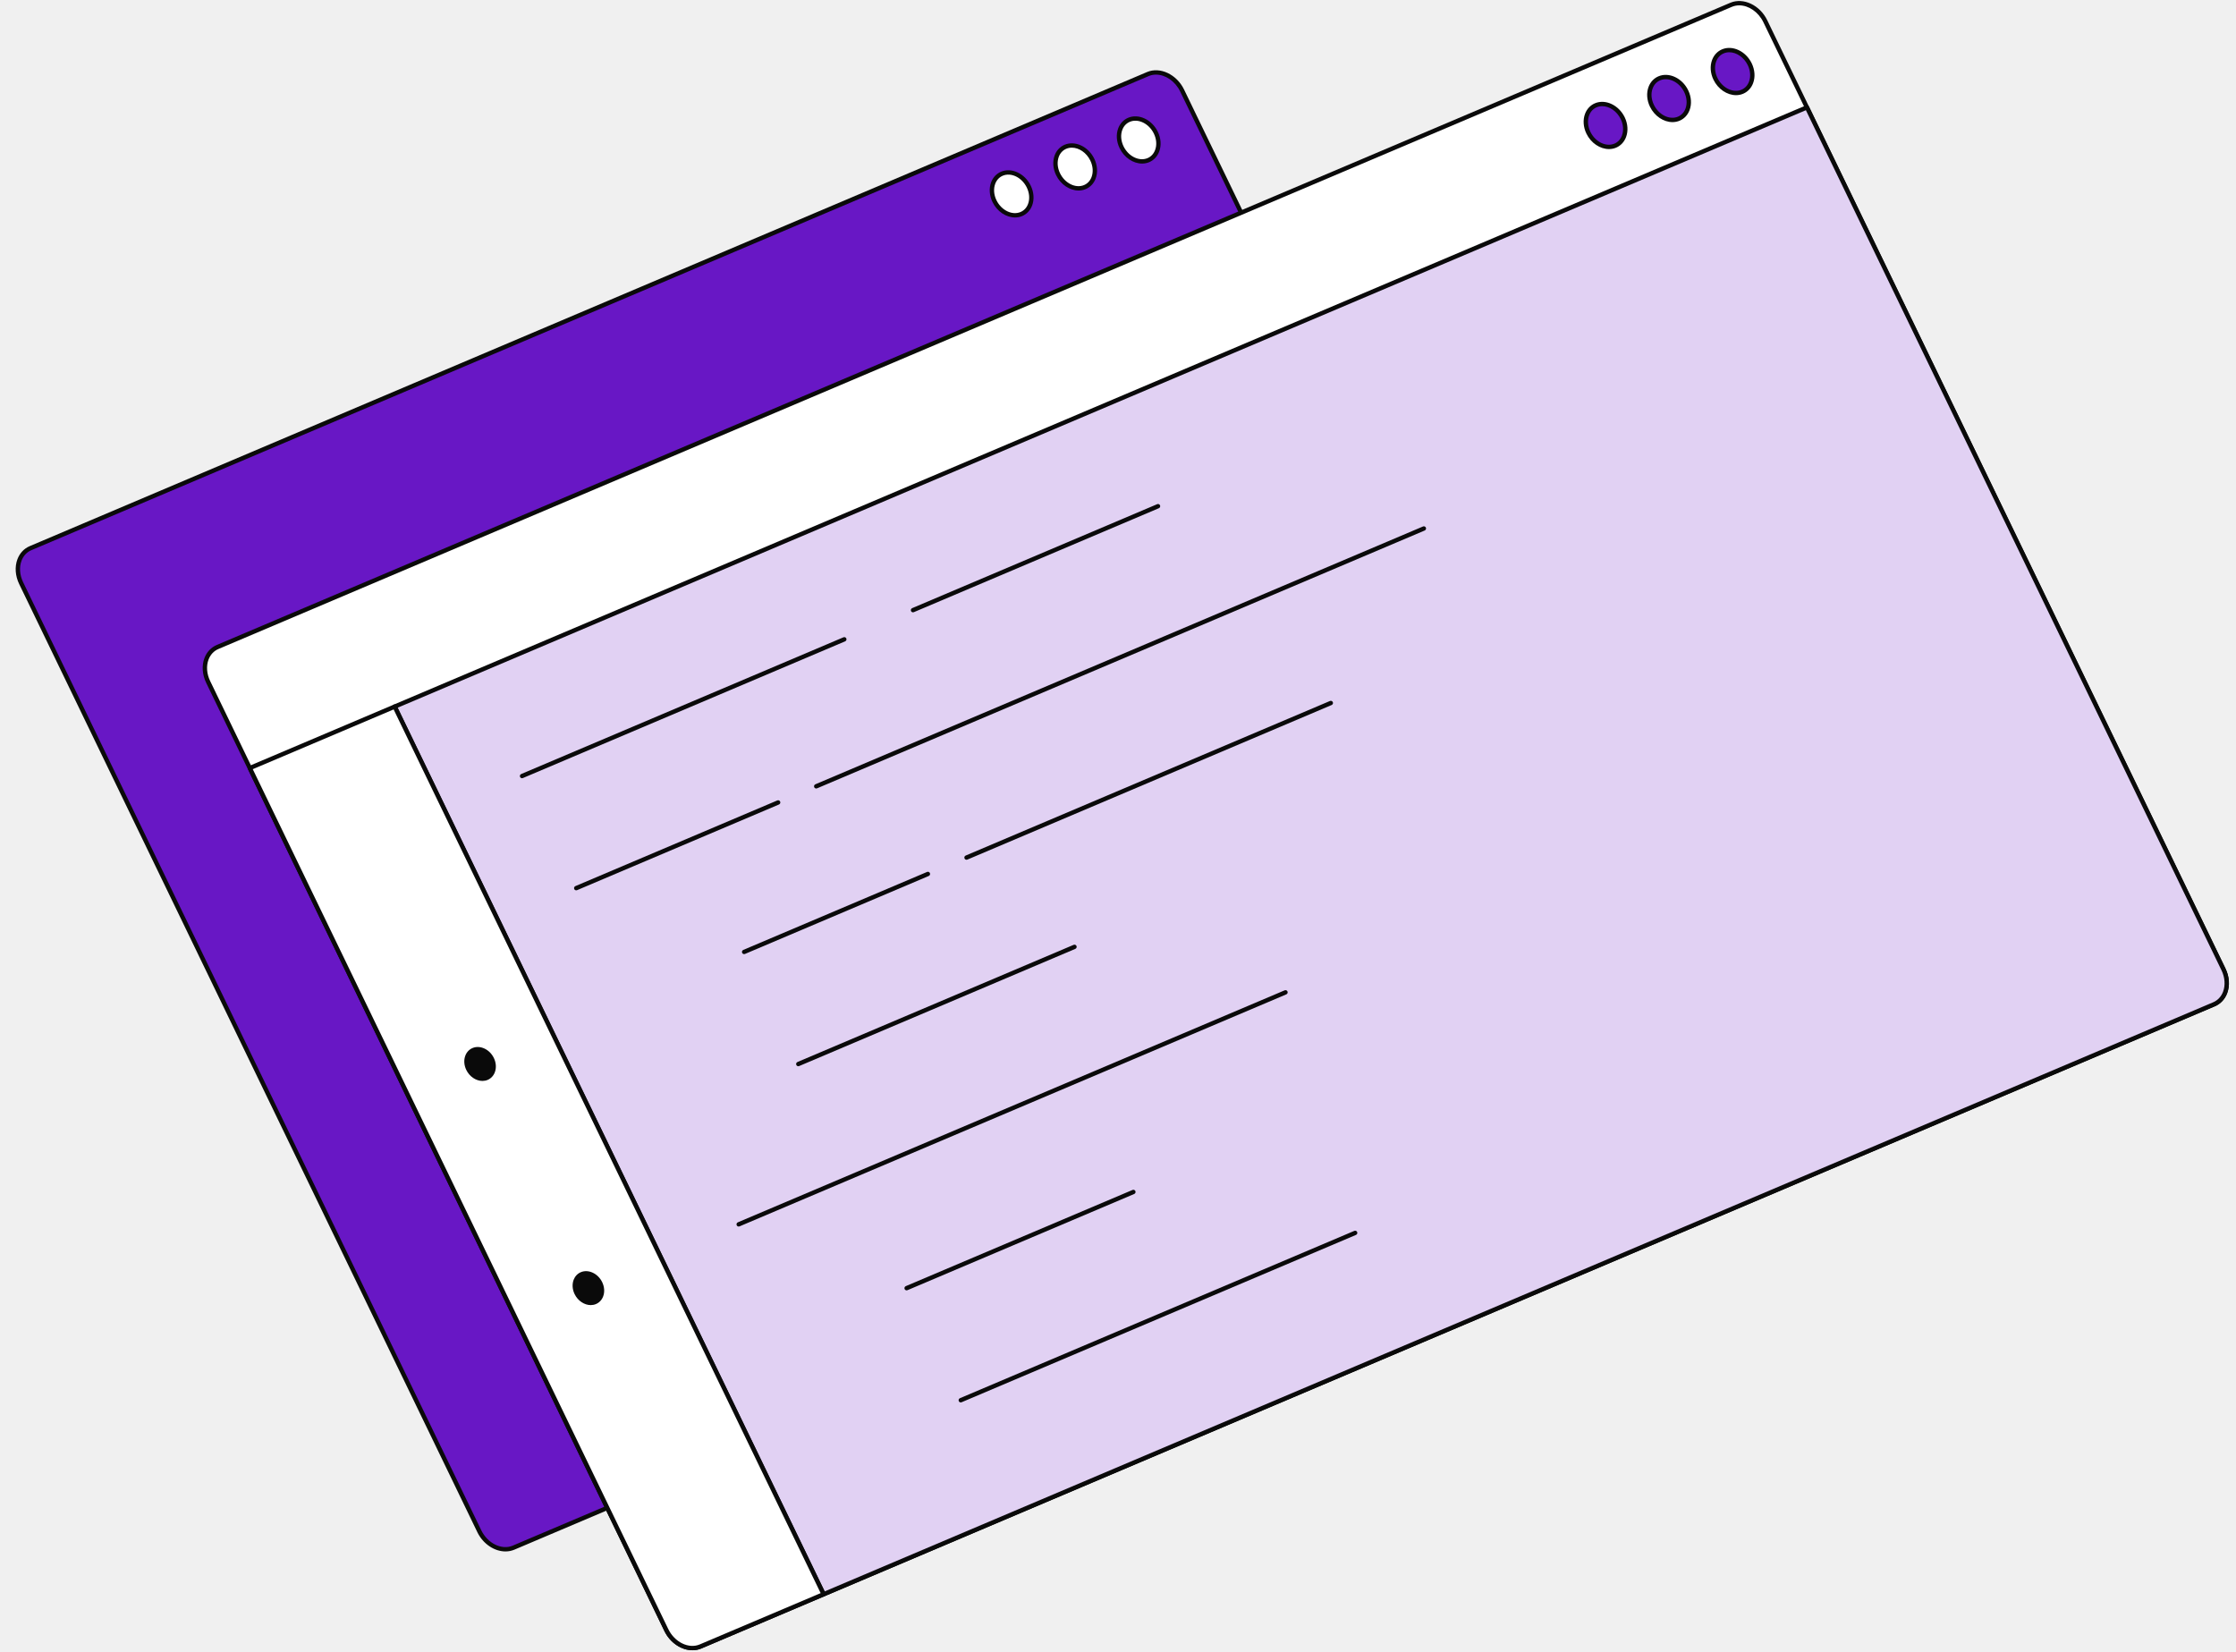
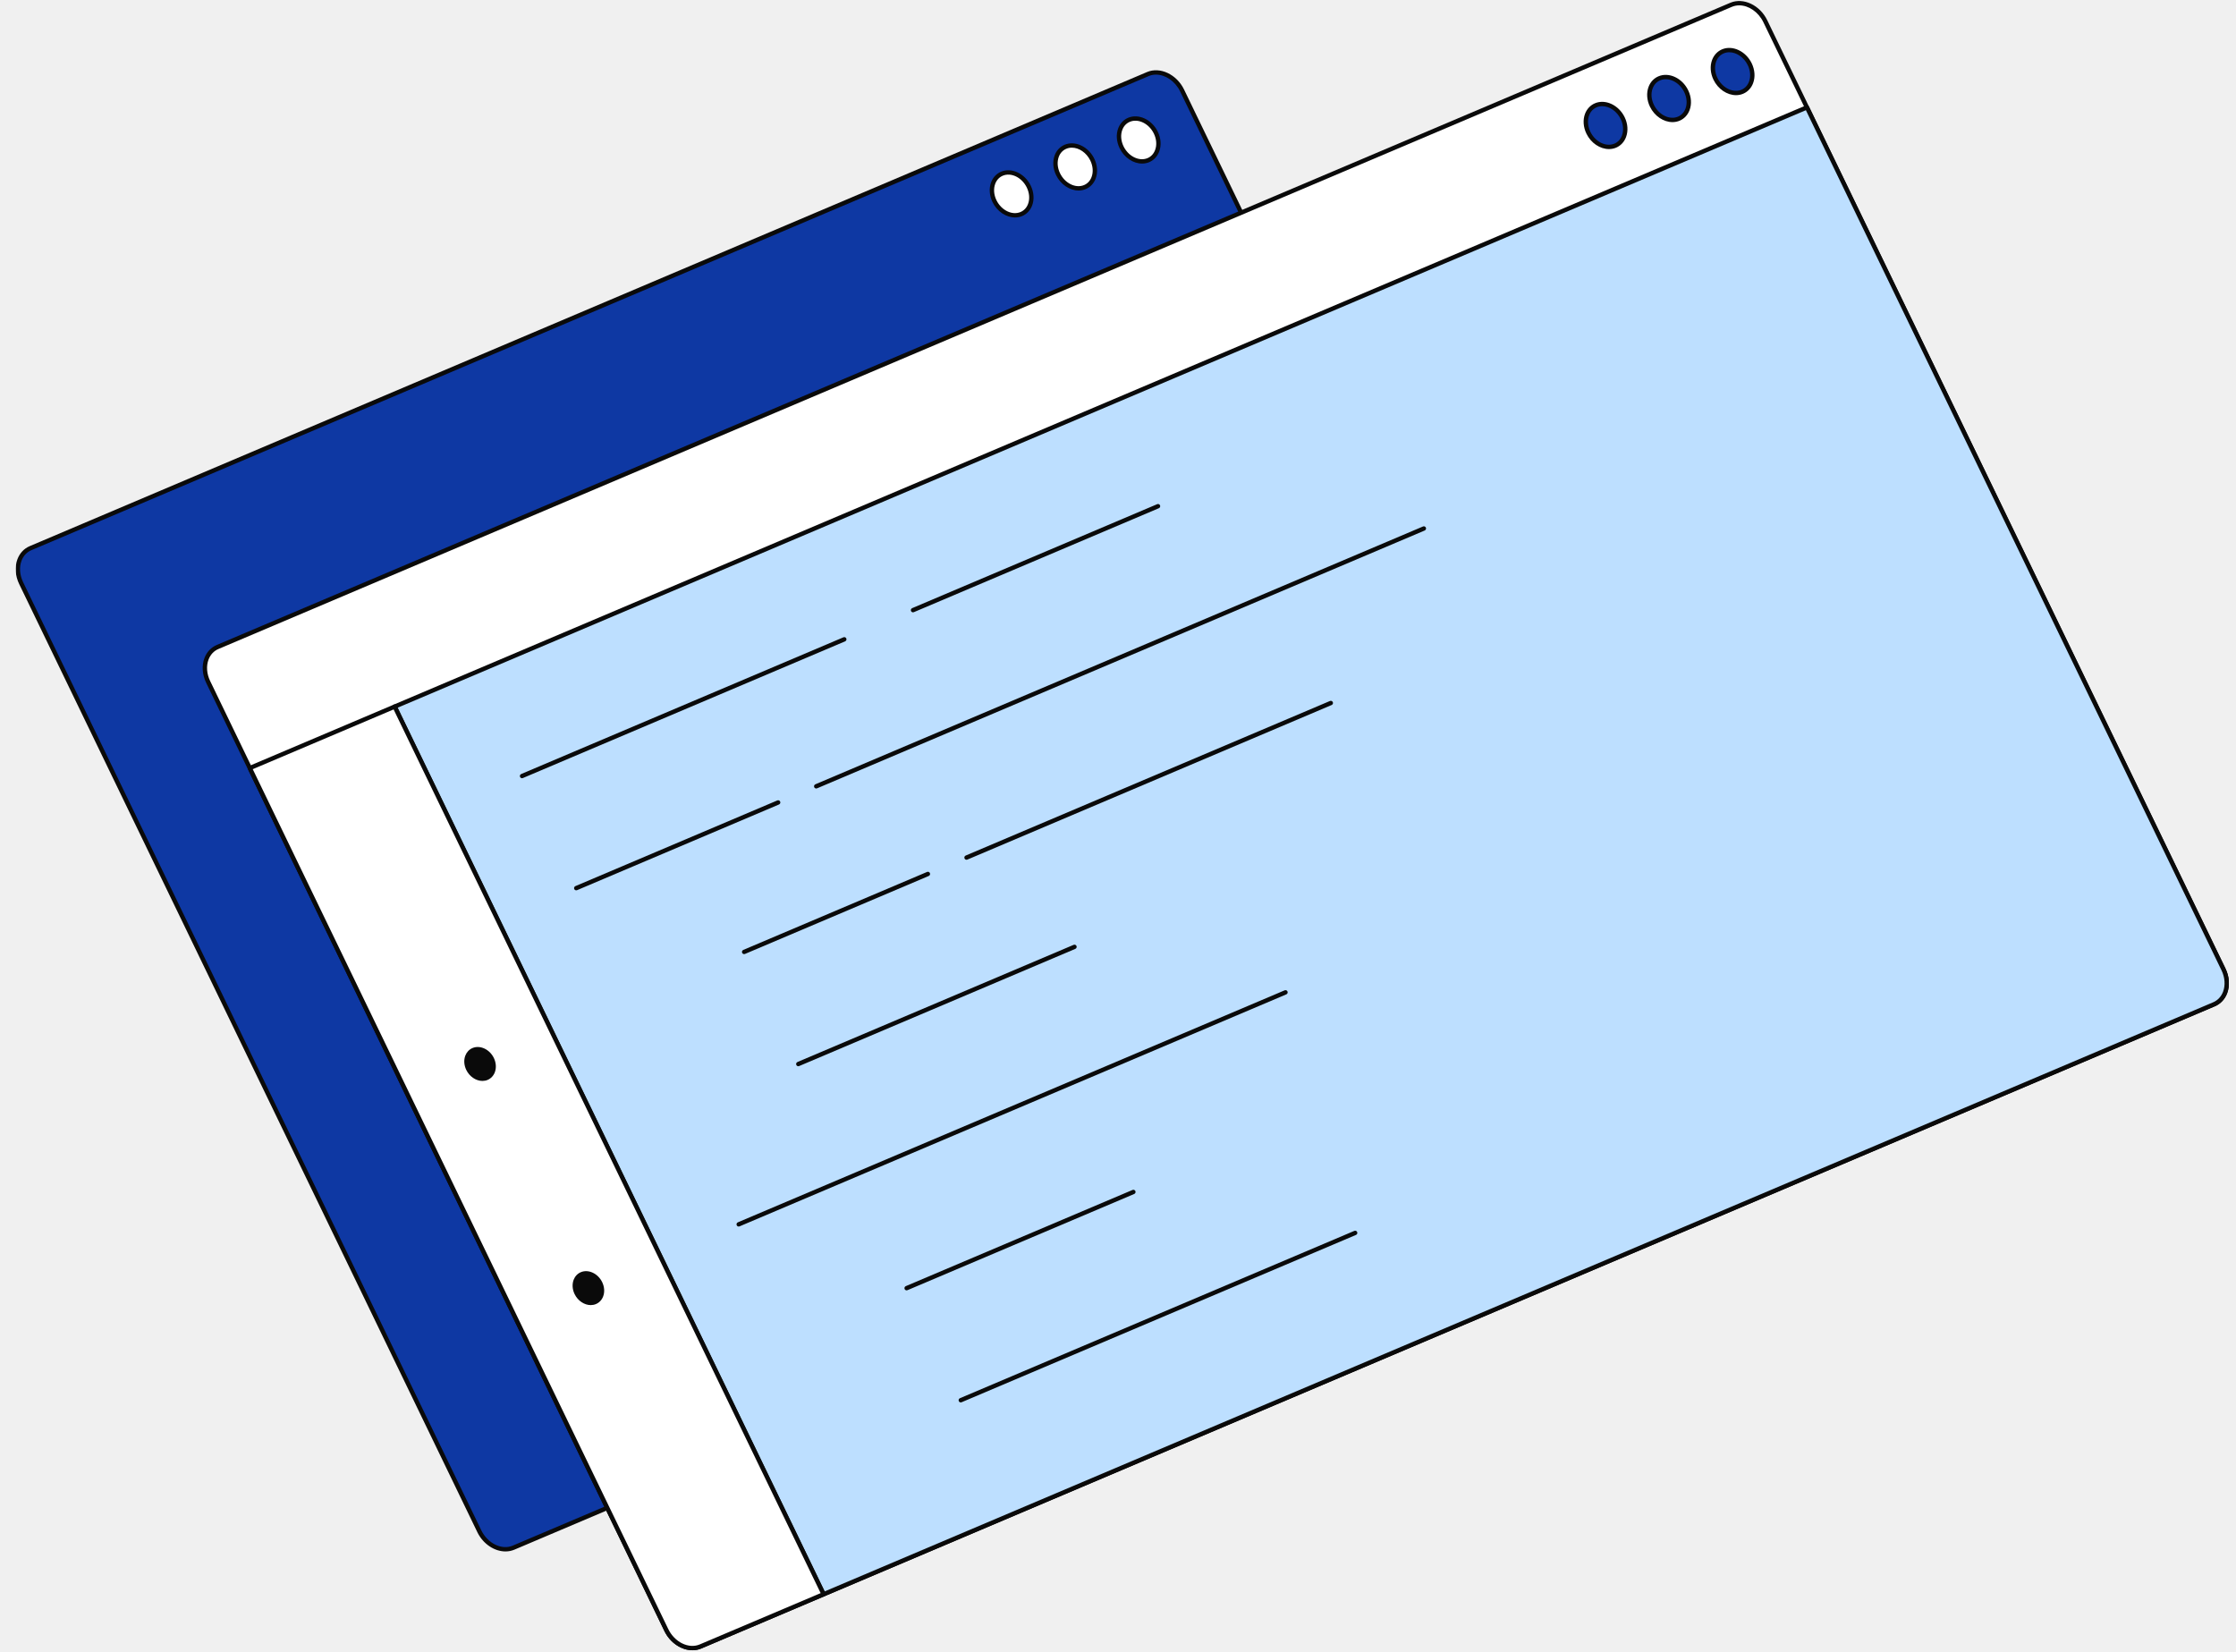
<svg xmlns="http://www.w3.org/2000/svg" width="130" height="96" viewBox="0 0 130 96" fill="none">
-   <g clip-path="url(#clip0_1591_52218)">
-     <path d="M66.737 4.305L1.775 31.868C1.076 32.165 0.831 33.076 1.229 33.901L27.866 89.021C28.265 89.846 29.157 90.274 29.856 89.978L35.307 87.664L72.16 12.365L68.727 5.262C68.329 4.437 67.439 4.008 66.737 4.305Z" fill="#6817C5" />
-     <path d="M29.387 90.198C28.75 90.198 28.086 89.768 27.752 89.077L1.115 33.956C0.885 33.479 0.848 32.952 1.014 32.511C1.146 32.16 1.398 31.89 1.725 31.752L66.688 4.188C67.448 3.866 68.415 4.323 68.842 5.207L72.275 12.31C72.291 12.345 72.291 12.386 72.274 12.421L35.422 87.721C35.408 87.748 35.386 87.77 35.357 87.782L29.906 90.095C29.74 90.165 29.565 90.198 29.387 90.198ZM67.21 4.338C67.065 4.338 66.922 4.365 66.787 4.423L1.825 31.986C1.559 32.099 1.361 32.311 1.252 32.6C1.11 32.977 1.144 33.431 1.344 33.846L27.981 88.966C28.35 89.73 29.169 90.131 29.806 89.861L35.215 87.566L72.019 12.365L68.613 5.317C68.322 4.715 67.751 4.338 67.21 4.338Z" fill="#0A0A0A" />
-     <path d="M129.272 56.356L105.054 6.242L102.634 1.233C102.235 0.408 101.344 -0.018 100.645 0.279L72.16 12.365L12.651 37.614C11.95 37.911 11.703 38.819 12.102 39.644L14.523 44.654L26.924 70.317L35.307 87.665L38.74 94.768C39.137 95.59 40.029 96.018 40.731 95.721L47.884 92.686L128.725 58.385C129.424 58.089 129.669 57.178 129.272 56.356Z" fill="white" />
-     <path d="M40.26 95.942C39.622 95.942 38.959 95.513 38.626 94.823L11.988 39.7C11.758 39.224 11.721 38.699 11.886 38.259C12.019 37.907 12.273 37.637 12.601 37.497L100.596 0.162C101.356 -0.16 102.322 0.295 102.748 1.178L129.386 56.301C129.616 56.776 129.653 57.302 129.487 57.743C129.355 58.094 129.102 58.364 128.775 58.503L40.781 95.838C40.614 95.909 40.438 95.942 40.26 95.942ZM101.119 0.312C100.973 0.312 100.83 0.339 100.695 0.396L12.701 37.731C12.433 37.845 12.233 38.059 12.124 38.349C11.983 38.724 12.017 39.176 12.217 39.589L38.855 94.713C39.223 95.475 40.042 95.875 40.681 95.604L128.675 58.269C128.938 58.157 129.141 57.939 129.249 57.654C129.39 57.277 129.357 56.825 129.157 56.412L102.519 1.288C102.229 0.688 101.659 0.312 101.119 0.312Z" fill="#0A0A0A" />
-     <path d="M58.25 10.1C57.7 10.333 57.506 11.047 57.819 11.695C58.132 12.342 58.832 12.677 59.383 12.443C59.933 12.21 60.126 11.497 59.812 10.849C59.499 10.201 58.801 9.866 58.25 10.1Z" fill="white" />
-     <path d="M59.013 12.643C58.502 12.643 57.971 12.301 57.704 11.749C57.521 11.37 57.491 10.949 57.624 10.596C57.731 10.313 57.935 10.095 58.201 9.982C58.811 9.723 59.586 10.087 59.927 10.793C60.111 11.174 60.141 11.594 60.008 11.947C59.902 12.23 59.697 12.447 59.433 12.56C59.299 12.617 59.157 12.643 59.013 12.643ZM58.251 10.099L58.3 10.216C58.097 10.303 57.945 10.465 57.862 10.686C57.754 10.974 57.78 11.321 57.933 11.639C58.216 12.225 58.845 12.533 59.333 12.326C59.536 12.24 59.687 12.078 59.77 11.858C59.878 11.57 59.852 11.222 59.698 10.904C59.415 10.318 58.788 10.009 58.3 10.216L58.251 10.099Z" fill="#0A0A0A" />
-     <path d="M61.944 8.532C61.393 8.766 61.201 9.479 61.514 10.127C61.827 10.774 62.526 11.11 63.076 10.876C63.626 10.642 63.818 9.929 63.505 9.282C63.192 8.634 62.494 8.299 61.944 8.532Z" fill="white" />
-     <path d="M62.708 11.077C62.197 11.077 61.666 10.734 61.4 10.182C61.216 9.801 61.186 9.381 61.319 9.028C61.425 8.745 61.629 8.528 61.894 8.416C62.504 8.157 63.279 8.52 63.62 9.226C63.804 9.607 63.834 10.028 63.701 10.381C63.595 10.664 63.391 10.881 63.126 10.993C62.992 11.05 62.851 11.077 62.708 11.077ZM62.316 8.585C62.205 8.585 62.096 8.606 61.993 8.65C61.791 8.736 61.639 8.897 61.557 9.117C61.449 9.405 61.475 9.753 61.629 10.071C61.912 10.657 62.539 10.966 63.026 10.759C63.229 10.673 63.38 10.511 63.463 10.291C63.571 10.003 63.545 9.655 63.391 9.337C63.168 8.875 62.73 8.585 62.316 8.585Z" fill="#0A0A0A" />
-     <path d="M65.637 6.965C65.086 7.199 64.894 7.912 65.207 8.559C65.52 9.207 66.219 9.542 66.769 9.309C67.32 9.075 67.514 8.361 67.201 7.713C66.888 7.066 66.187 6.731 65.637 6.965Z" fill="white" />
-     <path d="M66.401 9.51C65.89 9.51 65.359 9.167 65.093 8.615C64.909 8.234 64.879 7.814 65.012 7.461C65.118 7.178 65.322 6.961 65.587 6.848C66.199 6.589 66.974 6.952 67.315 7.659C67.499 8.038 67.528 8.459 67.395 8.812C67.289 9.095 67.084 9.314 66.819 9.426C66.685 9.483 66.544 9.51 66.401 9.51ZM65.686 7.083C65.484 7.169 65.332 7.33 65.25 7.551C65.141 7.838 65.168 8.186 65.322 8.505C65.605 9.091 66.232 9.399 66.719 9.192C66.923 9.106 67.074 8.943 67.157 8.722C67.266 8.434 67.24 8.087 67.086 7.769C66.803 7.183 66.175 6.875 65.686 7.083Z" fill="#0A0A0A" />
-     <path d="M92.778 6.12C92.228 6.354 92.036 7.067 92.349 7.715C92.662 8.362 93.362 8.7 93.912 8.466C94.463 8.233 94.656 7.516 94.343 6.869C94.03 6.221 93.329 5.887 92.778 6.12Z" fill="#6817C5" />
-     <path d="M93.545 8.667C93.034 8.667 92.502 8.324 92.234 7.771C92.05 7.39 92.021 6.969 92.154 6.616C92.26 6.334 92.464 6.116 92.729 6.004C93.341 5.744 94.116 6.108 94.458 6.814C94.642 7.195 94.671 7.616 94.538 7.97C94.431 8.254 94.227 8.472 93.962 8.584C93.829 8.641 93.688 8.667 93.545 8.667ZM93.153 6.173C93.041 6.173 92.932 6.194 92.828 6.238C92.625 6.324 92.475 6.486 92.392 6.706C92.284 6.994 92.31 7.341 92.463 7.66C92.747 8.247 93.375 8.557 93.863 8.35C94.065 8.264 94.216 8.102 94.299 7.881C94.408 7.592 94.382 7.243 94.228 6.925C94.005 6.462 93.567 6.173 93.153 6.173Z" fill="#0A0A0A" />
-     <path d="M96.472 4.553C95.921 4.787 95.729 5.5 96.042 6.148C96.355 6.795 97.055 7.133 97.606 6.899C98.158 6.665 98.349 5.949 98.036 5.302C97.723 4.654 97.025 4.319 96.472 4.553Z" fill="#6817C5" />
-     <path d="M97.238 7.1C96.727 7.1 96.195 6.756 95.927 6.203C95.743 5.822 95.714 5.402 95.847 5.049C95.953 4.766 96.157 4.549 96.422 4.436C97.034 4.177 97.809 4.54 98.15 5.247C98.335 5.628 98.364 6.05 98.231 6.403C98.125 6.686 97.92 6.904 97.655 7.017C97.522 7.073 97.38 7.1 97.238 7.1ZM96.521 4.67C96.318 4.757 96.167 4.918 96.085 5.138C95.976 5.426 96.002 5.774 96.156 6.092C96.44 6.68 97.068 6.989 97.555 6.782C97.759 6.696 97.91 6.534 97.993 6.314C98.102 6.025 98.075 5.676 97.921 5.357C97.638 4.771 97.01 4.463 96.521 4.67Z" fill="#0A0A0A" />
-     <path d="M100.167 2.985C99.617 3.219 99.423 3.933 99.736 4.581C100.048 5.228 100.751 5.565 101.301 5.332C101.851 5.098 102.042 4.382 101.729 3.735C101.416 3.087 100.718 2.752 100.167 2.985Z" fill="#6817C5" />
-     <path d="M100.932 5.533C100.42 5.533 99.888 5.189 99.621 4.636C99.437 4.256 99.408 3.836 99.541 3.483C99.647 3.199 99.852 2.981 100.117 2.869C100.728 2.61 101.502 2.973 101.844 3.68C102.028 4.061 102.058 4.483 101.924 4.837C101.818 5.12 101.614 5.337 101.35 5.449C101.217 5.506 101.075 5.533 100.932 5.533ZM100.539 3.038C100.429 3.038 100.32 3.059 100.217 3.103C100.013 3.189 99.862 3.351 99.779 3.572C99.67 3.861 99.696 4.208 99.85 4.526C100.134 5.113 100.762 5.422 101.251 5.215C101.453 5.129 101.604 4.967 101.686 4.748C101.795 4.459 101.769 4.11 101.615 3.79C101.391 3.328 100.954 3.038 100.539 3.038Z" fill="#0A0A0A" />
-     <path d="M105.055 6.242L22.946 41.08L47.884 92.685L128.725 58.385C129.424 58.089 129.669 57.178 129.272 56.356L105.055 6.242Z" fill="#E1D1F3" />
-     <path d="M47.884 92.813C47.837 92.813 47.791 92.786 47.77 92.741L22.831 41.136C22.816 41.104 22.815 41.068 22.827 41.035C22.839 41.003 22.864 40.977 22.896 40.963L105.005 6.125C105.067 6.099 105.139 6.126 105.169 6.187L129.386 56.301C129.616 56.776 129.652 57.302 129.487 57.743C129.355 58.094 129.102 58.364 128.775 58.503L47.934 92.803C47.918 92.81 47.901 92.813 47.884 92.813ZM23.119 41.145L47.946 92.521L128.675 58.269C128.938 58.157 129.141 57.939 129.249 57.654C129.39 57.277 129.357 56.825 129.157 56.412L104.993 6.407L23.119 41.145Z" fill="#0A0A0A" />
-     <path d="M22.946 41.08L14.523 44.654L38.74 94.768C39.138 95.59 40.03 96.018 40.731 95.721L47.884 92.686L22.946 41.08Z" fill="white" />
-     <path d="M40.26 95.942C39.623 95.942 38.959 95.513 38.626 94.823L14.409 44.709C14.393 44.678 14.392 44.642 14.404 44.609C14.416 44.577 14.441 44.551 14.473 44.537L22.897 40.963C22.959 40.937 23.031 40.964 23.061 41.025L47.999 92.63C48.014 92.662 48.016 92.698 48.004 92.731C47.991 92.763 47.966 92.789 47.934 92.803L40.781 95.838C40.614 95.909 40.438 95.942 40.26 95.942ZM14.696 44.719L38.855 94.713C39.223 95.475 40.043 95.875 40.681 95.604L47.712 92.621L22.885 41.245L14.696 44.719Z" fill="#0A0A0A" />
-     <path d="M27.521 61.048C27.142 61.209 27.009 61.703 27.224 62.149C27.44 62.595 27.924 62.827 28.303 62.666C28.682 62.505 28.815 62.011 28.599 61.565C28.384 61.119 27.9 60.887 27.521 61.048Z" fill="#0A0A0A" />
-     <path d="M28.049 62.843C27.681 62.843 27.3 62.598 27.11 62.204C26.978 61.932 26.957 61.63 27.053 61.376C27.13 61.17 27.279 61.012 27.471 60.931C27.912 60.744 28.469 61.004 28.713 61.51C28.845 61.782 28.866 62.083 28.77 62.337C28.693 62.543 28.544 62.701 28.352 62.783C28.255 62.824 28.152 62.843 28.049 62.843ZM27.779 61.123C27.707 61.123 27.637 61.137 27.57 61.165C27.441 61.22 27.344 61.324 27.291 61.465C27.22 61.655 27.237 61.883 27.338 62.093C27.525 62.479 27.935 62.683 28.253 62.548C28.382 62.494 28.479 62.39 28.532 62.248C28.603 62.059 28.586 61.83 28.484 61.62C28.337 61.315 28.049 61.123 27.779 61.123Z" fill="#0A0A0A" />
-     <path d="M33.818 74.08C33.439 74.241 33.306 74.735 33.522 75.181C33.739 75.63 34.221 75.859 34.6 75.698C34.979 75.537 35.114 75.046 34.897 74.597C34.681 74.151 34.197 73.919 33.818 74.08Z" fill="#0A0A0A" />
-     <path d="M34.346 75.876C33.979 75.876 33.598 75.631 33.407 75.236C33.275 74.964 33.255 74.662 33.35 74.408C33.428 74.203 33.576 74.045 33.768 73.963C34.209 73.776 34.766 74.036 35.011 74.542C35.142 74.814 35.163 75.116 35.068 75.369C34.991 75.575 34.842 75.733 34.649 75.815C34.552 75.856 34.45 75.876 34.346 75.876ZM34.076 74.156C34.004 74.156 33.934 74.169 33.867 74.197C33.738 74.252 33.642 74.356 33.588 74.498C33.517 74.687 33.535 74.915 33.636 75.125C33.822 75.511 34.232 75.715 34.55 75.581C34.68 75.525 34.777 75.421 34.83 75.28C34.901 75.091 34.883 74.863 34.782 74.652C34.634 74.347 34.347 74.156 34.076 74.156Z" fill="#0A0A0A" />
-     <path d="M53.083 35.474L67.328 29.43L53.083 35.474Z" fill="white" />
-     <path d="M53.082 35.6C53.033 35.6 52.986 35.571 52.965 35.523C52.938 35.458 52.968 35.383 53.033 35.356L67.278 29.312C67.342 29.284 67.417 29.315 67.444 29.379C67.472 29.444 67.442 29.518 67.377 29.546L53.132 35.59C53.116 35.597 53.099 35.6 53.082 35.6Z" fill="#0A0A0A" />
-     <path d="M30.352 45.117L49.088 37.168L30.352 45.117Z" fill="white" />
-     <path d="M30.352 45.245C30.303 45.245 30.256 45.215 30.235 45.167C30.208 45.102 30.238 45.028 30.303 45L49.038 37.051C49.103 37.024 49.177 37.054 49.205 37.119C49.232 37.183 49.202 37.258 49.137 37.285L30.402 45.234C30.386 45.241 30.369 45.245 30.352 45.245Z" fill="#0A0A0A" />
-     <path d="M47.455 45.715L82.783 30.726L47.455 45.715Z" fill="white" />
-     <path d="M47.454 45.842C47.405 45.842 47.358 45.812 47.337 45.764C47.31 45.699 47.34 45.625 47.405 45.597L82.733 30.608C82.798 30.58 82.872 30.611 82.9 30.675C82.927 30.74 82.897 30.814 82.832 30.842L47.504 45.832C47.488 45.838 47.471 45.842 47.454 45.842Z" fill="#0A0A0A" />
-     <path d="M33.502 51.635L45.241 46.654L33.502 51.635Z" fill="white" />
-     <path d="M33.502 51.762C33.452 51.762 33.405 51.733 33.385 51.684C33.357 51.62 33.388 51.545 33.452 51.517L45.192 46.536C45.256 46.509 45.331 46.539 45.358 46.604C45.386 46.669 45.355 46.743 45.291 46.771L33.551 51.752C33.535 51.758 33.518 51.762 33.502 51.762Z" fill="#0A0A0A" />
-     <path d="M56.194 49.857L77.373 40.871L56.194 49.857Z" fill="white" />
-     <path d="M56.194 49.985C56.144 49.985 56.097 49.956 56.077 49.907C56.049 49.843 56.079 49.768 56.144 49.74L77.323 40.754C77.388 40.727 77.463 40.757 77.49 40.822C77.517 40.886 77.487 40.961 77.422 40.988L56.243 49.975C56.227 49.981 56.21 49.985 56.194 49.985Z" fill="#0A0A0A" />
-     <path d="M43.264 55.343L53.948 50.81L43.264 55.343Z" fill="white" />
-     <path d="M43.264 55.47C43.215 55.47 43.167 55.441 43.147 55.393C43.119 55.328 43.15 55.254 43.214 55.226L53.899 50.693C53.963 50.665 54.038 50.696 54.065 50.76C54.093 50.825 54.063 50.899 53.998 50.927L43.314 55.46C43.297 55.467 43.281 55.47 43.264 55.47Z" fill="#0A0A0A" />
-     <path d="M46.414 61.86L62.47 55.048L46.414 61.86Z" fill="white" />
-     <path d="M46.413 61.988C46.364 61.988 46.317 61.959 46.296 61.91C46.269 61.846 46.299 61.771 46.364 61.743L62.42 54.931C62.485 54.904 62.559 54.934 62.587 54.998C62.614 55.063 62.584 55.138 62.519 55.165L46.463 61.978C46.447 61.984 46.43 61.988 46.413 61.988Z" fill="#0A0A0A" />
-     <path d="M42.947 71.181L74.738 57.692L42.947 71.181Z" fill="white" />
-     <path d="M42.947 71.308C42.898 71.308 42.85 71.279 42.83 71.231C42.803 71.166 42.833 71.091 42.897 71.064L74.688 57.576C74.753 57.548 74.827 57.578 74.855 57.643C74.882 57.708 74.852 57.782 74.787 57.81L42.997 71.298C42.98 71.305 42.964 71.308 42.947 71.308Z" fill="#0A0A0A" />
-     <path d="M52.711 74.892L65.894 69.299L52.711 74.892Z" fill="white" />
-     <path d="M52.711 75.019C52.662 75.019 52.615 74.99 52.594 74.941C52.567 74.877 52.597 74.802 52.661 74.774L65.845 69.181C65.909 69.154 65.984 69.184 66.011 69.248C66.039 69.313 66.008 69.388 65.944 69.415L52.761 75.008C52.745 75.016 52.728 75.019 52.711 75.019Z" fill="#0A0A0A" />
-     <path d="M55.859 81.406L78.788 71.678L55.859 81.406Z" fill="white" />
-     <path d="M55.859 81.534C55.81 81.534 55.763 81.504 55.742 81.456C55.715 81.391 55.745 81.317 55.809 81.289L78.738 71.561C78.803 71.534 78.877 71.564 78.905 71.628C78.932 71.693 78.902 71.768 78.837 71.795L55.909 81.523C55.893 81.53 55.876 81.534 55.859 81.534Z" fill="#0A0A0A" />
+   <g clip-path="url(#clip0_40000788_5144)">
+     <mask id="mask0_40000788_5144" style="mask-type:luminance" maskUnits="userSpaceOnUse" x="0" y="0" width="130" height="96">
+       <path d="M129.589 0H0.911V96H129.589V0Z" fill="white" />
+     </mask>
+     <g mask="url(#mask0_40000788_5144)">
+       <path d="M66.737 4.305L1.775 31.868C1.076 32.165 0.831 33.076 1.229 33.901L27.866 89.021C28.265 89.846 29.157 90.274 29.856 89.978L35.307 87.664L72.16 12.365L68.727 5.262C68.329 4.437 67.439 4.008 66.737 4.305Z" fill="#0E38A3" />
+       <path d="M29.387 90.198C28.75 90.198 28.086 89.768 27.752 89.077L1.115 33.956C0.885 33.479 0.848 32.952 1.014 32.511C1.146 32.16 1.398 31.89 1.725 31.752L66.688 4.188C67.448 3.866 68.415 4.323 68.842 5.207L72.275 12.31C72.291 12.345 72.291 12.386 72.274 12.421L35.422 87.721C35.408 87.748 35.386 87.77 35.357 87.782L29.906 90.095C29.74 90.165 29.565 90.198 29.387 90.198ZM67.21 4.338C67.065 4.338 66.922 4.365 66.787 4.423L1.825 31.986C1.559 32.099 1.361 32.311 1.252 32.6C1.11 32.977 1.144 33.431 1.344 33.846L27.981 88.966C28.35 89.73 29.169 90.131 29.806 89.861L35.215 87.566L72.019 12.365L68.613 5.317C68.322 4.715 67.751 4.338 67.21 4.338Z" fill="#0A0A0A" />
+       <path d="M129.272 56.356L105.054 6.242L102.634 1.233C102.235 0.408 101.344 -0.018 100.645 0.279L72.16 12.365L12.651 37.614C11.95 37.911 11.703 38.819 12.102 39.644L14.523 44.654L26.924 70.317L35.307 87.665L38.74 94.768C39.137 95.59 40.029 96.018 40.731 95.721L47.884 92.686L128.725 58.385C129.424 58.089 129.669 57.178 129.272 56.356Z" fill="white" />
+       <path d="M40.26 95.942C39.622 95.942 38.959 95.513 38.626 94.823L11.988 39.7C11.758 39.224 11.721 38.699 11.886 38.259C12.019 37.907 12.273 37.637 12.601 37.497L100.596 0.162C101.356 -0.16 102.322 0.295 102.748 1.178L129.386 56.301C129.616 56.776 129.653 57.302 129.487 57.743C129.355 58.094 129.102 58.364 128.775 58.503L40.781 95.838C40.614 95.909 40.438 95.942 40.26 95.942ZM101.119 0.312C100.973 0.312 100.83 0.339 100.695 0.396L12.701 37.731C12.433 37.845 12.233 38.059 12.124 38.349C11.983 38.724 12.017 39.176 12.217 39.589L38.855 94.713C39.223 95.475 40.042 95.875 40.681 95.604L128.675 58.269C128.938 58.157 129.141 57.939 129.249 57.654C129.39 57.277 129.357 56.825 129.157 56.412L102.519 1.288C102.229 0.688 101.659 0.312 101.119 0.312Z" fill="#0A0A0A" />
+       <path d="M58.25 10.1C57.7 10.333 57.506 11.047 57.819 11.695C58.132 12.342 58.832 12.677 59.383 12.443C59.933 12.21 60.126 11.497 59.812 10.849C59.499 10.201 58.801 9.866 58.25 10.1Z" fill="white" />
+       <path d="M59.013 12.643C58.502 12.643 57.971 12.301 57.704 11.749C57.521 11.37 57.491 10.949 57.624 10.596C57.731 10.313 57.935 10.095 58.201 9.982C58.811 9.723 59.586 10.087 59.927 10.793C60.111 11.174 60.141 11.594 60.008 11.947C59.902 12.23 59.697 12.447 59.433 12.56C59.299 12.617 59.157 12.643 59.013 12.643ZM58.3 10.216C58.097 10.303 57.945 10.465 57.862 10.686C57.754 10.974 57.78 11.321 57.933 11.639C58.216 12.225 58.845 12.533 59.333 12.326C59.536 12.24 59.687 12.078 59.77 11.858C59.878 11.57 59.852 11.222 59.698 10.904C59.415 10.318 58.788 10.009 58.3 10.216Z" fill="#0A0A0A" />
+       <path d="M61.944 8.532C61.394 8.766 61.202 9.479 61.514 10.127C61.827 10.774 62.526 11.11 63.076 10.876C63.627 10.642 63.819 9.929 63.506 9.282C63.193 8.634 62.494 8.299 61.944 8.532Z" fill="white" />
+       <path d="M62.708 11.077C62.198 11.077 61.667 10.734 61.4 10.182C61.216 9.801 61.187 9.381 61.319 9.028C61.425 8.745 61.63 8.528 61.895 8.416C62.505 8.157 63.279 8.52 63.621 9.226C63.805 9.607 63.834 10.028 63.702 10.381C63.595 10.664 63.391 10.881 63.126 10.993C62.993 11.05 62.851 11.077 62.708 11.077ZM62.316 8.585C62.206 8.585 62.097 8.606 61.994 8.65C61.791 8.736 61.64 8.897 61.557 9.117C61.449 9.405 61.475 9.753 61.629 10.071C61.912 10.657 62.539 10.966 63.027 10.759C63.23 10.673 63.381 10.511 63.463 10.291C63.572 10.003 63.545 9.655 63.392 9.337C63.168 8.875 62.731 8.585 62.316 8.585Z" fill="#0A0A0A" />
+       <path d="M65.636 6.965C65.086 7.199 64.894 7.912 65.207 8.559C65.52 9.207 66.219 9.542 66.769 9.309C67.319 9.075 67.514 8.361 67.201 7.713C66.888 7.066 66.187 6.731 65.636 6.965Z" fill="white" />
+       <path d="M66.401 9.51C65.89 9.51 65.359 9.167 65.093 8.615C64.909 8.234 64.879 7.814 65.012 7.461C65.118 7.178 65.322 6.961 65.587 6.848C66.199 6.589 66.974 6.952 67.315 7.659C67.499 8.038 67.528 8.459 67.395 8.812C67.289 9.095 67.084 9.314 66.819 9.426C66.685 9.483 66.544 9.51 66.401 9.51ZM65.686 7.083C65.484 7.169 65.332 7.33 65.25 7.551C65.141 7.838 65.168 8.186 65.322 8.505C65.605 9.091 66.232 9.399 66.719 9.192C66.923 9.106 67.074 8.943 67.157 8.722C67.266 8.434 67.24 8.087 67.086 7.769C66.803 7.183 66.175 6.875 65.686 7.083Z" fill="#0A0A0A" />
+       <path d="M92.779 6.12C92.228 6.354 92.036 7.067 92.349 7.715C92.662 8.362 93.362 8.7 93.913 8.466C94.463 8.233 94.656 7.516 94.343 6.869C94.03 6.221 93.329 5.887 92.779 6.12Z" fill="#0E38A3" />
+       <path d="M93.544 8.667C93.033 8.667 92.501 8.324 92.234 7.771C92.05 7.39 92.02 6.969 92.153 6.616C92.26 6.334 92.464 6.116 92.729 6.004C93.34 5.744 94.116 6.108 94.457 6.814C94.641 7.195 94.67 7.616 94.537 7.97C94.431 8.254 94.226 8.472 93.962 8.584C93.828 8.641 93.687 8.667 93.544 8.667ZM93.152 6.173C93.041 6.173 92.931 6.194 92.828 6.238C92.625 6.324 92.474 6.486 92.391 6.706C92.283 6.994 92.309 7.341 92.463 7.66C92.747 8.247 93.374 8.557 93.862 8.35C94.065 8.264 94.216 8.102 94.299 7.881C94.408 7.592 94.382 7.243 94.228 6.925C94.005 6.462 93.567 6.173 93.152 6.173Z" fill="#0A0A0A" />
+       <path d="M96.471 4.553C95.921 4.787 95.729 5.5 96.042 6.148C96.355 6.795 97.055 7.133 97.605 6.899C98.158 6.665 98.349 5.949 98.036 5.302C97.723 4.654 97.024 4.319 96.471 4.553Z" fill="#0E38A3" />
+       <path d="M97.238 7.1C96.727 7.1 96.195 6.756 95.927 6.203C95.743 5.822 95.714 5.402 95.847 5.049C95.953 4.766 96.157 4.549 96.422 4.436C97.034 4.177 97.809 4.54 98.15 5.247C98.335 5.628 98.364 6.05 98.231 6.403C98.125 6.686 97.92 6.904 97.655 7.017C97.522 7.073 97.38 7.1 97.238 7.1ZM96.521 4.67C96.318 4.757 96.167 4.918 96.085 5.138C95.976 5.426 96.002 5.774 96.156 6.092C96.44 6.68 97.068 6.989 97.555 6.782C97.759 6.696 97.91 6.534 97.993 6.314C98.102 6.025 98.075 5.676 97.921 5.357C97.638 4.771 97.01 4.463 96.521 4.67Z" fill="#0A0A0A" />
+       <path d="M100.167 2.985C99.617 3.219 99.423 3.933 99.736 4.581C100.048 5.228 100.751 5.565 101.301 5.332C101.851 5.098 102.042 4.382 101.729 3.735C101.416 3.087 100.718 2.752 100.167 2.985Z" fill="#0E38A3" />
+       <path d="M100.932 5.533C100.42 5.533 99.888 5.189 99.621 4.636C99.438 4.256 99.408 3.836 99.541 3.483C99.648 3.199 99.853 2.981 100.117 2.869C100.728 2.61 101.502 2.973 101.844 3.68C102.028 4.061 102.058 4.483 101.924 4.837C101.818 5.12 101.614 5.337 101.35 5.449C101.217 5.506 101.075 5.533 100.932 5.533ZM100.539 3.038C100.429 3.038 100.32 3.059 100.217 3.103C100.013 3.189 99.862 3.351 99.779 3.572C99.671 3.861 99.697 4.208 99.85 4.526C100.134 5.113 100.762 5.422 101.251 5.215C101.453 5.129 101.604 4.967 101.686 4.748C101.795 4.459 101.769 4.11 101.615 3.79C101.391 3.328 100.954 3.038 100.539 3.038Z" fill="#0A0A0A" />
+       <path d="M105.055 6.242L22.946 41.08L47.884 92.685L128.725 58.385C129.424 58.089 129.669 57.178 129.272 56.356L105.055 6.242Z" fill="#BDDFFF" />
+       <path d="M47.884 92.813C47.836 92.813 47.791 92.786 47.769 92.741L22.831 41.136C22.816 41.104 22.814 41.068 22.826 41.035C22.839 41.003 22.864 40.977 22.896 40.963L105.005 6.125C105.067 6.099 105.139 6.126 105.169 6.187L129.386 56.301C129.616 56.776 129.652 57.302 129.487 57.743C129.355 58.094 129.102 58.364 128.775 58.503L47.933 92.803C47.917 92.81 47.9 92.813 47.884 92.813ZM23.118 41.145L47.945 92.521L128.675 58.269C128.938 58.157 129.141 57.939 129.249 57.654C129.39 57.277 129.357 56.825 129.157 56.412L104.993 6.407L23.118 41.145Z" fill="#0A0A0A" />
+       <path d="M22.946 41.08L14.523 44.654L38.74 94.768C39.137 95.59 40.029 96.018 40.731 95.721L47.884 92.686L22.946 41.08Z" fill="white" />
+       <path d="M40.26 95.942C39.622 95.942 38.959 95.513 38.626 94.823L14.408 44.709C14.393 44.678 14.391 44.642 14.404 44.609C14.416 44.577 14.441 44.551 14.473 44.537L22.896 40.963C22.959 40.937 23.031 40.964 23.06 41.025L47.998 92.63C48.014 92.662 48.015 92.698 48.003 92.731C47.991 92.763 47.966 92.789 47.934 92.803L40.78 95.838C40.614 95.909 40.438 95.942 40.26 95.942ZM14.695 44.719L38.855 94.713C39.223 95.475 40.042 95.875 40.681 95.604L47.712 92.621L22.884 41.245L14.695 44.719Z" fill="#0A0A0A" />
+       <path d="M27.521 61.048C27.142 61.209 27.009 61.703 27.224 62.149C27.44 62.595 27.924 62.827 28.303 62.666C28.682 62.505 28.815 62.011 28.599 61.565C28.384 61.119 27.9 60.887 27.521 61.048Z" fill="#0A0A0A" />
+       <path d="M28.048 62.843C27.681 62.843 27.3 62.598 27.109 62.204C26.977 61.932 26.957 61.63 27.052 61.376C27.13 61.17 27.278 61.012 27.47 60.931C27.911 60.744 28.468 61.004 28.713 61.51C28.844 61.782 28.865 62.083 28.77 62.337C28.692 62.543 28.544 62.701 28.351 62.783C28.255 62.824 28.152 62.843 28.048 62.843ZM27.778 61.123C27.706 61.123 27.636 61.137 27.57 61.165C27.44 61.22 27.344 61.324 27.291 61.465C27.219 61.655 27.237 61.883 27.338 62.093C27.524 62.479 27.935 62.683 28.252 62.548C28.382 62.494 28.478 62.39 28.532 62.248C28.603 62.059 28.585 61.83 28.484 61.62C28.337 61.315 28.049 61.123 27.778 61.123Z" fill="#0A0A0A" />
+       <path d="M33.818 74.08C33.439 74.241 33.306 74.735 33.521 75.181C33.738 75.63 34.221 75.859 34.599 75.698C34.979 75.537 35.113 75.046 34.896 74.597C34.681 74.151 34.197 73.919 33.818 74.08Z" fill="#0A0A0A" />
+       <path d="M34.346 75.876C33.979 75.876 33.598 75.631 33.407 75.236C33.275 74.964 33.255 74.662 33.35 74.408C33.428 74.203 33.576 74.045 33.768 73.963C34.209 73.776 34.766 74.036 35.011 74.542C35.142 74.814 35.163 75.116 35.068 75.369C34.991 75.575 34.842 75.733 34.649 75.815C34.552 75.856 34.45 75.876 34.346 75.876ZM34.076 74.156C34.004 74.156 33.934 74.169 33.867 74.197C33.738 74.252 33.642 74.356 33.588 74.498C33.517 74.687 33.535 74.915 33.636 75.125C33.822 75.511 34.232 75.715 34.55 75.581C34.68 75.525 34.777 75.421 34.83 75.28C34.901 75.091 34.883 74.863 34.782 74.652C34.634 74.347 34.347 74.156 34.076 74.156Z" fill="#0A0A0A" />
+       <path d="M53.082 35.6C53.033 35.6 52.986 35.571 52.965 35.523C52.938 35.458 52.968 35.383 53.033 35.356L67.278 29.312C67.342 29.284 67.417 29.315 67.444 29.379C67.472 29.444 67.442 29.518 67.377 29.546L53.132 35.59C53.116 35.597 53.099 35.6 53.082 35.6Z" fill="#0A0A0A" />
+       <path d="M30.352 45.245C30.302 45.245 30.255 45.215 30.235 45.167C30.207 45.102 30.238 45.028 30.302 45L49.037 37.051C49.102 37.024 49.177 37.054 49.204 37.119C49.232 37.183 49.201 37.258 49.137 37.285L30.401 45.234C30.385 45.241 30.368 45.245 30.352 45.245Z" fill="#0A0A0A" />
+       <path d="M47.454 45.842C47.405 45.842 47.358 45.812 47.337 45.764C47.31 45.699 47.34 45.625 47.405 45.597L82.733 30.608C82.798 30.58 82.872 30.611 82.9 30.675C82.927 30.74 82.897 30.814 82.832 30.842L47.504 45.832C47.488 45.838 47.471 45.842 47.454 45.842Z" fill="#0A0A0A" />
+       <path d="M33.502 51.762C33.453 51.762 33.406 51.733 33.385 51.684C33.358 51.62 33.388 51.545 33.453 51.517L45.192 46.536C45.257 46.509 45.331 46.539 45.359 46.604C45.386 46.669 45.356 46.743 45.291 46.771L33.552 51.752C33.536 51.758 33.519 51.762 33.502 51.762Z" fill="#0A0A0A" />
+       <path d="M56.194 49.985C56.144 49.985 56.097 49.956 56.077 49.907C56.049 49.843 56.079 49.768 56.144 49.74L77.323 40.754C77.388 40.727 77.463 40.757 77.49 40.822C77.517 40.886 77.487 40.961 77.422 40.988L56.243 49.975C56.227 49.981 56.21 49.985 56.194 49.985Z" fill="#0A0A0A" />
+       <path d="M43.264 55.47C43.215 55.47 43.167 55.441 43.147 55.393C43.119 55.328 43.15 55.254 43.214 55.226L53.899 50.693C53.963 50.665 54.038 50.696 54.065 50.76C54.093 50.825 54.063 50.899 53.998 50.927L43.314 55.46C43.297 55.467 43.281 55.47 43.264 55.47Z" fill="#0A0A0A" />
+       <path d="M46.413 61.988C46.364 61.988 46.317 61.959 46.296 61.91C46.269 61.846 46.299 61.771 46.364 61.743L62.42 54.931C62.485 54.904 62.559 54.934 62.587 54.998C62.614 55.063 62.584 55.138 62.519 55.165L46.463 61.978C46.447 61.984 46.43 61.988 46.413 61.988Z" fill="#0A0A0A" />
+       <path d="M42.948 71.308C42.898 71.308 42.851 71.279 42.831 71.231C42.803 71.166 42.833 71.091 42.898 71.064L74.688 57.576C74.753 57.548 74.828 57.578 74.855 57.643C74.882 57.708 74.852 57.782 74.788 57.81L42.997 71.298C42.981 71.305 42.964 71.308 42.948 71.308Z" fill="#0A0A0A" />
+       <path d="M52.711 75.019C52.662 75.019 52.615 74.99 52.594 74.941C52.567 74.877 52.597 74.802 52.661 74.774L65.845 69.181C65.909 69.154 65.984 69.184 66.011 69.248C66.039 69.313 66.008 69.388 65.944 69.415L52.761 75.008C52.745 75.016 52.728 75.019 52.711 75.019Z" fill="#0A0A0A" />
+       <path d="M55.86 81.534C55.81 81.534 55.763 81.504 55.743 81.456C55.715 81.391 55.745 81.317 55.81 81.289L78.739 71.561C78.803 71.534 78.878 71.564 78.905 71.628C78.933 71.693 78.903 71.768 78.838 71.795L55.909 81.523C55.893 81.53 55.876 81.534 55.86 81.534Z" fill="#0A0A0A" />
+     </g>
  </g>
  <defs>
-     <clipPath id="clip0_1591_52218">
-       <rect width="128.678" height="96" fill="white" transform="translate(0.911133)" />
+     <clipPath id="clip0_40000788_5144">
+       <rect width="130" height="96" fill="white" />
    </clipPath>
  </defs>
</svg>
